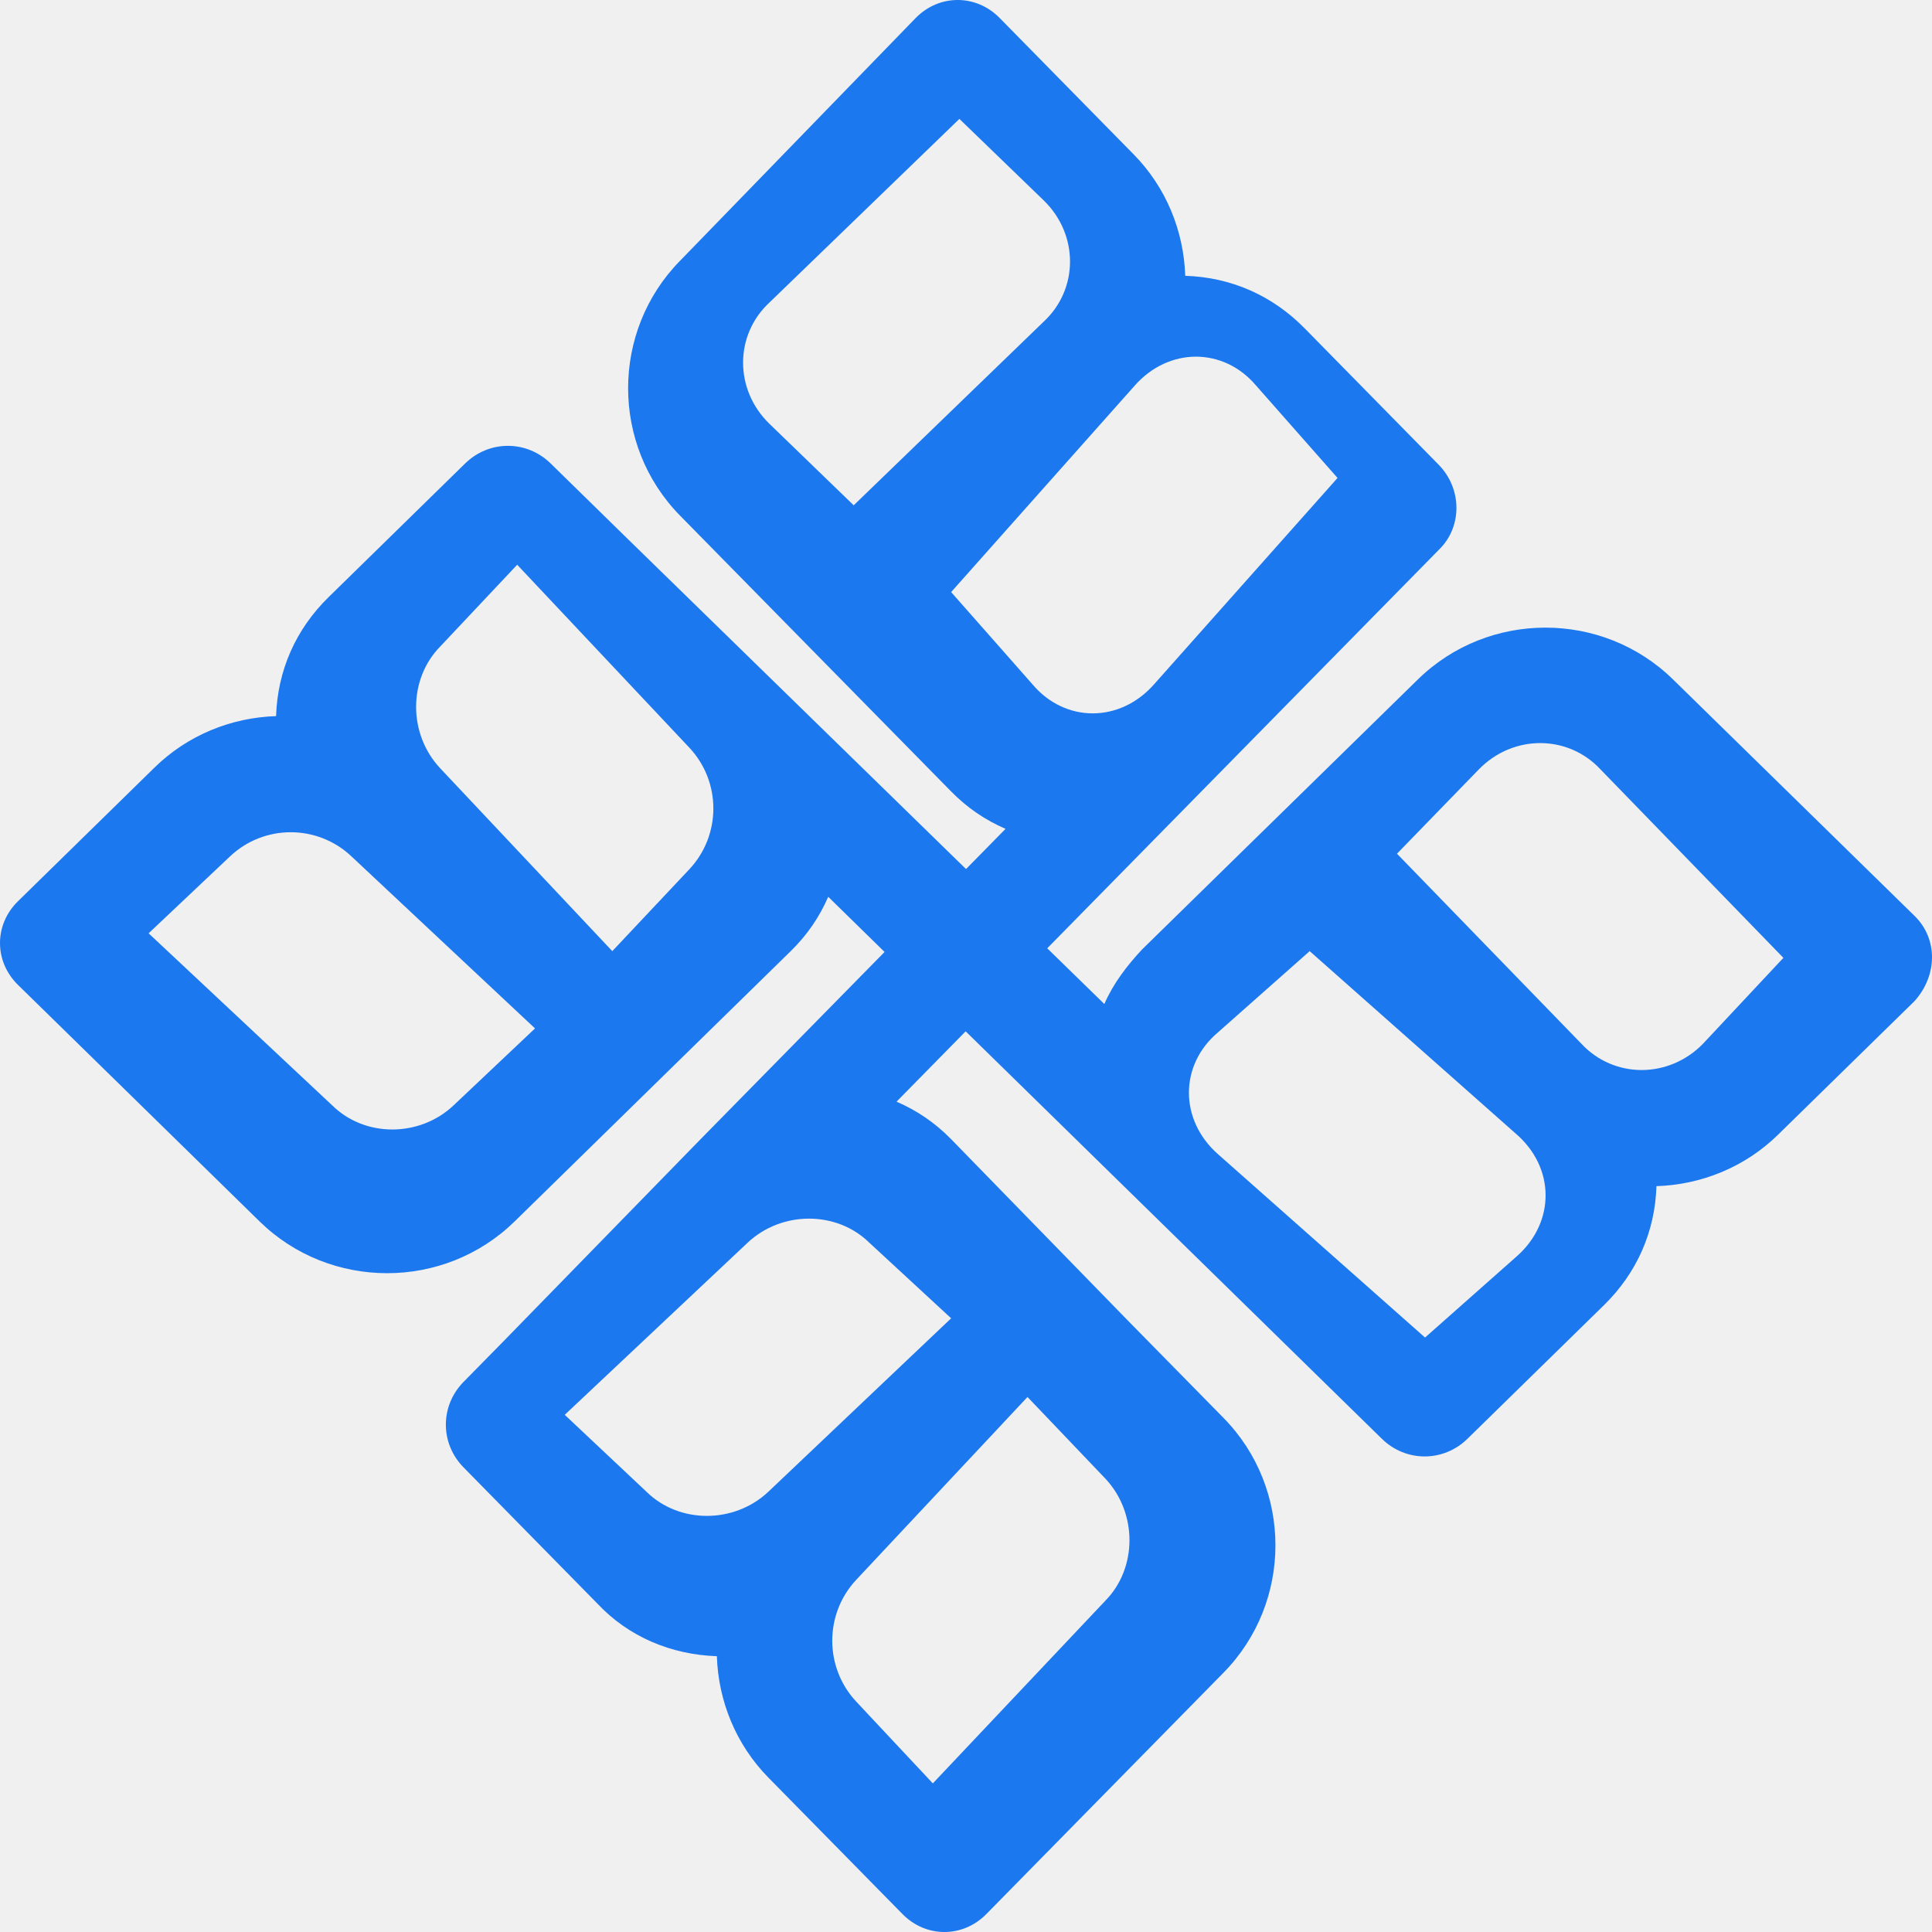
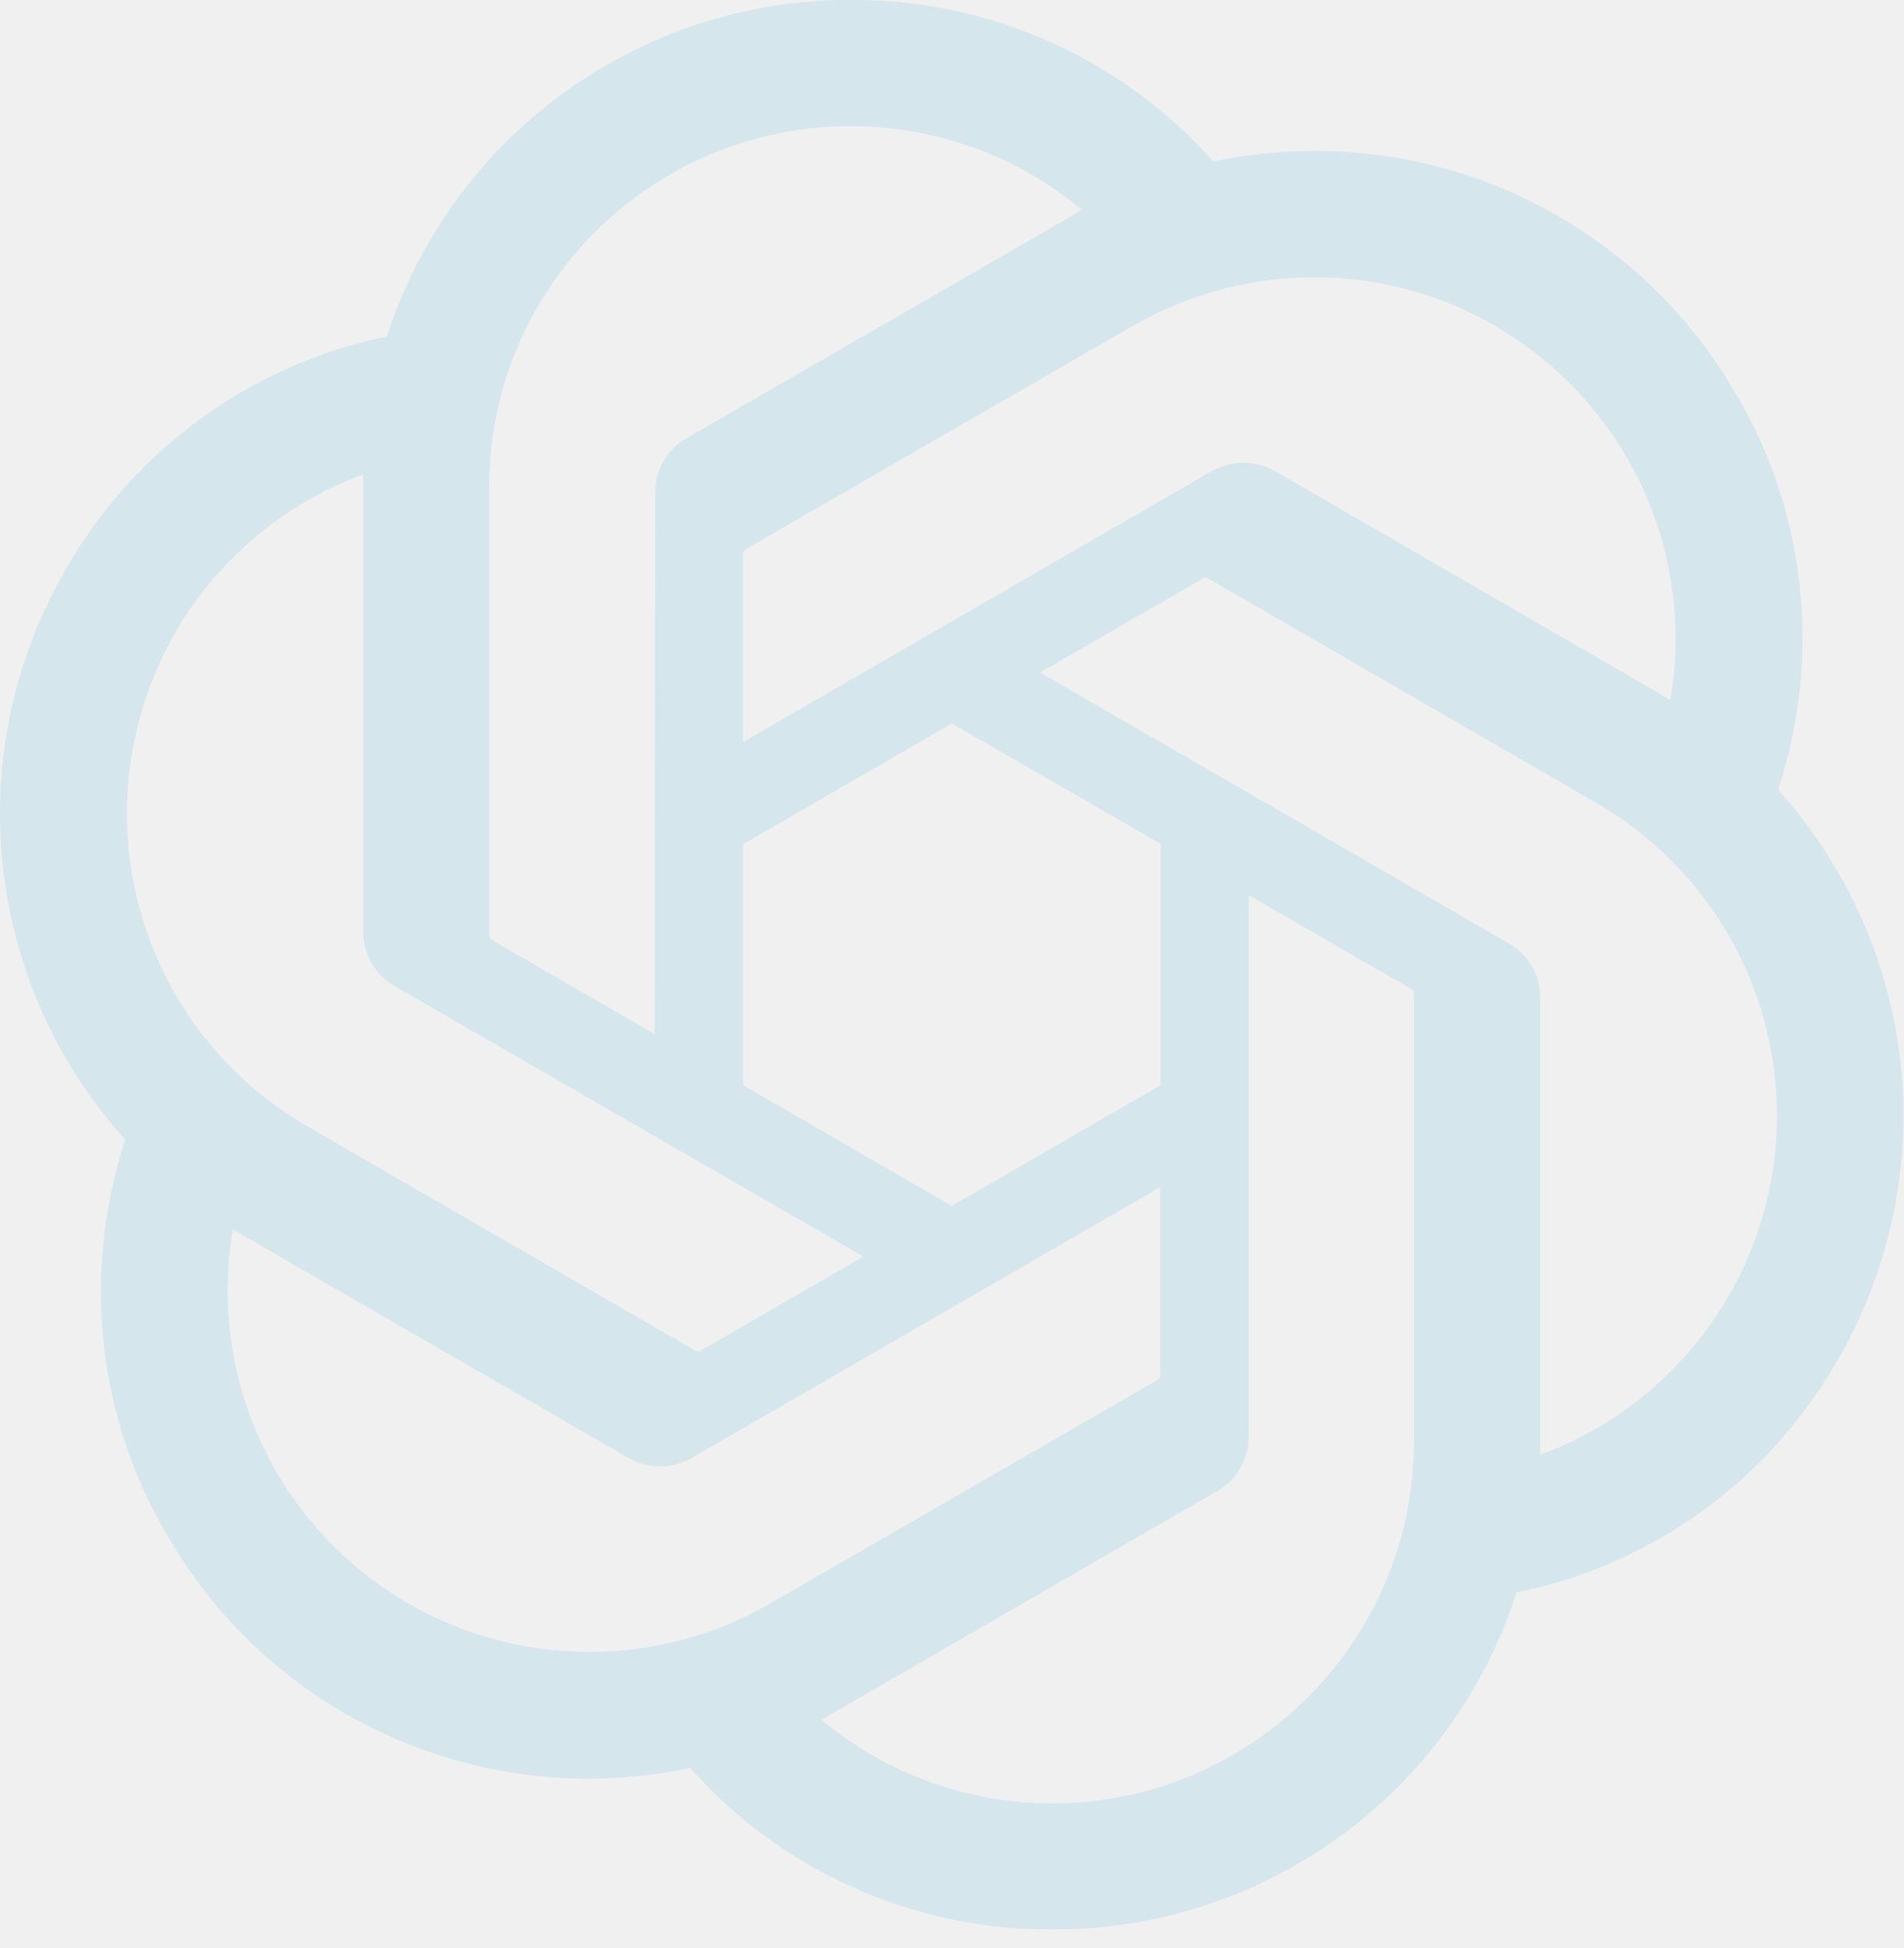
- <svg xmlns="http://www.w3.org/2000/svg" width="45px" height="45px" viewBox="0 0 65 65" version="1.1">
-   <g id="页面1" stroke="none" stroke-width="1" fill="none" fill-rule="evenodd">
-     <g id="r" transform="translate(-20, -25)" fill="#1c78ef" fill-rule="nonzero">
-       <g id="编组-2" transform="translate(20, 25)">
-         <path d="M48.399,15.632 L43.89,11.043 C42.799,9.934 41.412,9.329 39.876,9.279 C39.826,7.766 39.232,6.303 38.141,5.194 L33.632,0.605 C32.839,-0.202 31.6,-0.202 30.808,0.605 C30.808,0.605 30.808,0.605 30.808,0.605 L22.879,8.774 C20.55,11.144 20.55,14.977 22.879,17.347 C22.879,17.347 22.879,17.347 22.879,17.347 L28.776,23.348 L31.997,26.625 C32.542,27.18 33.137,27.583 33.83,27.886 L23.573,38.324 L16.933,45.132 L15.595,46.493 C14.802,47.3 14.802,48.561 15.595,49.368 C15.595,49.368 15.595,49.368 15.595,49.368 L20.104,53.957 C21.145,55.066 22.582,55.671 24.118,55.721 C24.167,57.234 24.762,58.697 25.852,59.806 L30.362,64.395 C31.154,65.202 32.393,65.202 33.186,64.395 C33.186,64.395 33.186,64.395 33.186,64.395 L41.164,56.276 C43.493,53.906 43.493,50.074 41.164,47.704 C41.164,47.704 41.164,47.704 41.164,47.704 L37.943,44.426 L31.997,38.324 C31.452,37.77 30.857,37.366 30.163,37.064 L40.421,26.625 L45.872,21.078 L48.449,18.456 C49.192,17.7 49.192,16.439 48.399,15.632 Z M37.192,49.75 C38.269,50.9 38.269,52.75 37.192,53.85 L31.384,60 L28.808,57.25 C27.731,56.1 27.731,54.3 28.808,53.15 C28.808,53.15 28.808,53.15 28.808,53.15 L34.569,47 L37.192,49.75 Z M32,44.353 L25.85,50.188 C24.7,51.271 22.85,51.271 21.75,50.188 L19,47.6 L25.15,41.812 C26.3,40.729 28.15,40.729 29.25,41.812 L32,44.353 Z M25.889,14.261 C24.704,13.115 24.704,11.272 25.889,10.176 L32.278,4 L35.111,6.739 C36.296,7.885 36.296,9.728 35.111,10.824 L28.722,17 L25.889,14.261 Z M38.824,23.026 C37.678,24.325 35.835,24.325 34.739,23.026 L32,19.92 L38.176,12.974 C39.322,11.675 41.165,11.675 42.261,12.974 L45,16.08 L38.824,23.026 Z" id="形状" />
-         <path d="M64.413,30.814 L56.286,22.858 C53.913,20.535 50.077,20.535 47.704,22.858 C47.704,22.858 47.704,22.858 47.704,22.858 L44.423,26.07 L41.697,28.738 L38.416,31.951 C37.911,32.494 37.456,33.087 37.154,33.779 L21.151,18.163 L18.526,15.593 C17.719,14.802 16.457,14.802 15.649,15.593 C15.649,15.593 15.649,15.593 15.649,15.593 L11.055,20.09 C9.945,21.177 9.339,22.561 9.288,24.093 C7.774,24.142 6.31,24.735 5.199,25.823 L0.606,30.32 C-0.202,31.11 -0.202,32.346 0.606,33.137 C0.606,33.137 0.606,33.137 0.606,33.137 L8.733,41.093 C11.106,43.416 14.942,43.416 17.315,41.093 C17.315,41.093 17.315,41.093 17.315,41.093 L20.596,37.881 L23.322,35.212 L26.603,32 C27.158,31.456 27.562,30.863 27.865,30.172 L45.129,47.073 L45.129,47.073 L46.492,48.407 C47.3,49.198 48.562,49.198 49.37,48.407 C49.37,48.407 49.37,48.407 49.37,48.407 L53.964,43.91 C55.074,42.823 55.68,41.439 55.73,39.907 C57.245,39.858 58.709,39.265 59.819,38.177 L64.413,33.68 C65.17,32.84 65.221,31.605 64.413,30.814 C64.413,30.814 64.413,30.814 64.413,30.814 Z M15.261,37.188 C14.115,38.271 12.272,38.271 11.176,37.188 L5,31.4 L7.739,28.812 C8.885,27.729 10.678,27.729 11.824,28.812 C11.824,28.812 11.824,28.812 11.824,28.812 L18,34.6 L15.261,37.188 Z M23.188,29.25 L20.6,32 L14.812,25.85 C13.729,24.7 13.729,22.85 14.812,21.75 L17.4,19 L23.188,25.15 C24.271,26.3 24.271,28.1 23.188,29.25 Z M51.037,42.261 L47.944,45 L40.97,38.824 C39.677,37.678 39.677,35.835 40.97,34.739 L44.063,32 L50.981,38.126 C52.33,39.272 52.33,41.115 51.037,42.261 C51.037,42.261 51.037,42.261 51.037,42.261 Z M57.3,35.111 C56.15,36.296 54.3,36.296 53.2,35.111 L47,28.722 L49.75,25.889 C50.9,24.704 52.75,24.704 53.85,25.889 L60,32.226 L57.3,35.111 Z" id="形状" />
-       </g>
+ <svg xmlns="http://www.w3.org/2000/svg" xmlns:xlink="http://www.w3.org/1999/xlink" width="43" height="44" viewBox="0 0 43 44" fill="none">
+   <defs>
+     <rect id="path_0" x="0" y="0" width="43" height="43.58" />
+   </defs>
+   <g opacity="1" transform="translate(0 0.000001981943)  rotate(0 21.5 21.79007)">
+     <mask id="bg-mask-0" fill="white">
+       <use xlink:href="#path_0" />
+     </mask>
+     <g mask="url(#bg-mask-0)">
+       <path id="分组 1" fill-rule="evenodd" style="fill:#8BCAE0" transform="translate(0 0)  rotate(0 21.5 21.79007)" opacity="0.27" d="M40.17 17.84L40.17 17.84C40.53 16.73 40.72 15.57 40.72 14.41C40.72 12.48 40.21 10.58 39.23 8.92C37.27 5.51 33.64 3.41 29.71 3.41C28.94 3.41 28.16 3.49 27.41 3.65C25.35 1.33 22.39 0 19.29 0L19.22 0L19.19 0C14.43 0 10.21 3.07 8.74 7.6C5.68 8.23 3.03 10.15 1.48 12.87C0.51 14.54 0 16.45 0 18.38C0 21.1 1.01 23.73 2.83 25.74C2.47 26.85 2.28 28.01 2.28 29.17C2.28 31.1 2.79 33 3.77 34.66C6.14 38.8 10.92 40.93 15.59 39.93C17.65 42.25 20.61 43.58 23.71 43.58L23.78 43.58L23.81 43.58C28.57 43.58 32.8 40.51 34.26 35.97C37.33 35.35 39.97 33.43 41.52 30.71C42.49 29.03 43 27.13 43 25.2C43 22.48 41.99 19.86 40.17 17.84Z M18.817 38.695C18.727 38.745 18.647 38.795 18.557 38.845C20.017 40.065 21.867 40.735 23.777 40.735L23.787 40.735C28.287 40.725 31.937 37.065 31.947 32.565L31.947 22.435C31.937 22.385 31.907 22.355 31.877 22.335L28.207 20.215L28.207 32.455C28.207 32.965 27.937 33.435 27.487 33.685L18.817 38.695Z M17.393 36.223L26.163 31.163C26.203 31.133 26.223 31.093 26.223 31.053L26.213 31.053L26.213 26.813L15.623 32.933C15.183 33.183 14.643 33.183 14.203 32.933L5.523 27.923C5.443 27.873 5.323 27.803 5.263 27.763C5.183 28.223 5.143 28.693 5.143 29.163C5.143 30.593 5.523 31.993 6.233 33.233L6.233 33.233C7.703 35.763 10.393 37.313 13.313 37.313C14.743 37.313 16.153 36.943 17.393 36.223Z M8.206 11.013C8.206 10.923 8.206 10.783 8.206 10.713C6.416 11.373 4.906 12.643 3.956 14.293L3.956 14.293C3.246 15.533 2.866 16.943 2.866 18.373C2.866 21.293 4.416 23.983 6.946 25.443L15.716 30.513C15.756 30.533 15.806 30.533 15.836 30.503L19.506 28.383L8.916 22.273C8.476 22.023 8.206 21.553 8.206 21.043L8.206 21.033L8.206 11.013Z M36.055 18.13L27.285 13.06C27.245 13.04 27.195 13.05 27.165 13.07L23.495 15.19L34.085 21.31C34.525 21.56 34.795 22.02 34.795 22.53C34.795 22.53 34.795 22.54 34.795 22.54L34.795 32.86C38.005 31.68 40.145 28.62 40.145 25.2C40.145 22.28 38.585 19.59 36.055 18.13Z M16.834 12.412C16.805 12.442 16.785 12.482 16.785 12.522L16.785 12.522L16.785 16.762L27.375 10.642C27.595 10.522 27.845 10.452 28.095 10.452C28.345 10.452 28.584 10.522 28.805 10.642L37.484 15.662C37.565 15.712 37.654 15.762 37.734 15.812L37.734 15.812C37.815 15.352 37.855 14.892 37.855 14.432C37.855 9.922 34.194 6.262 29.684 6.262C28.255 6.262 26.855 6.642 25.605 7.352L16.834 12.412Z M19.221 2.849C14.711 2.849 11.051 6.499 11.051 11.009L11.051 21.139C11.061 21.189 11.081 21.219 11.121 21.239L14.791 23.359L14.801 11.129L14.801 11.119C14.801 10.619 15.071 10.149 15.511 9.899L24.191 4.889C24.261 4.839 24.381 4.779 24.441 4.739C22.981 3.519 21.131 2.849 19.221 2.849Z M16.783 24.51L21.503 27.24L26.223 24.51L26.223 19.06L21.503 16.34L16.783 19.07L16.783 24.51Z " />
    </g>
  </g>
</svg>
